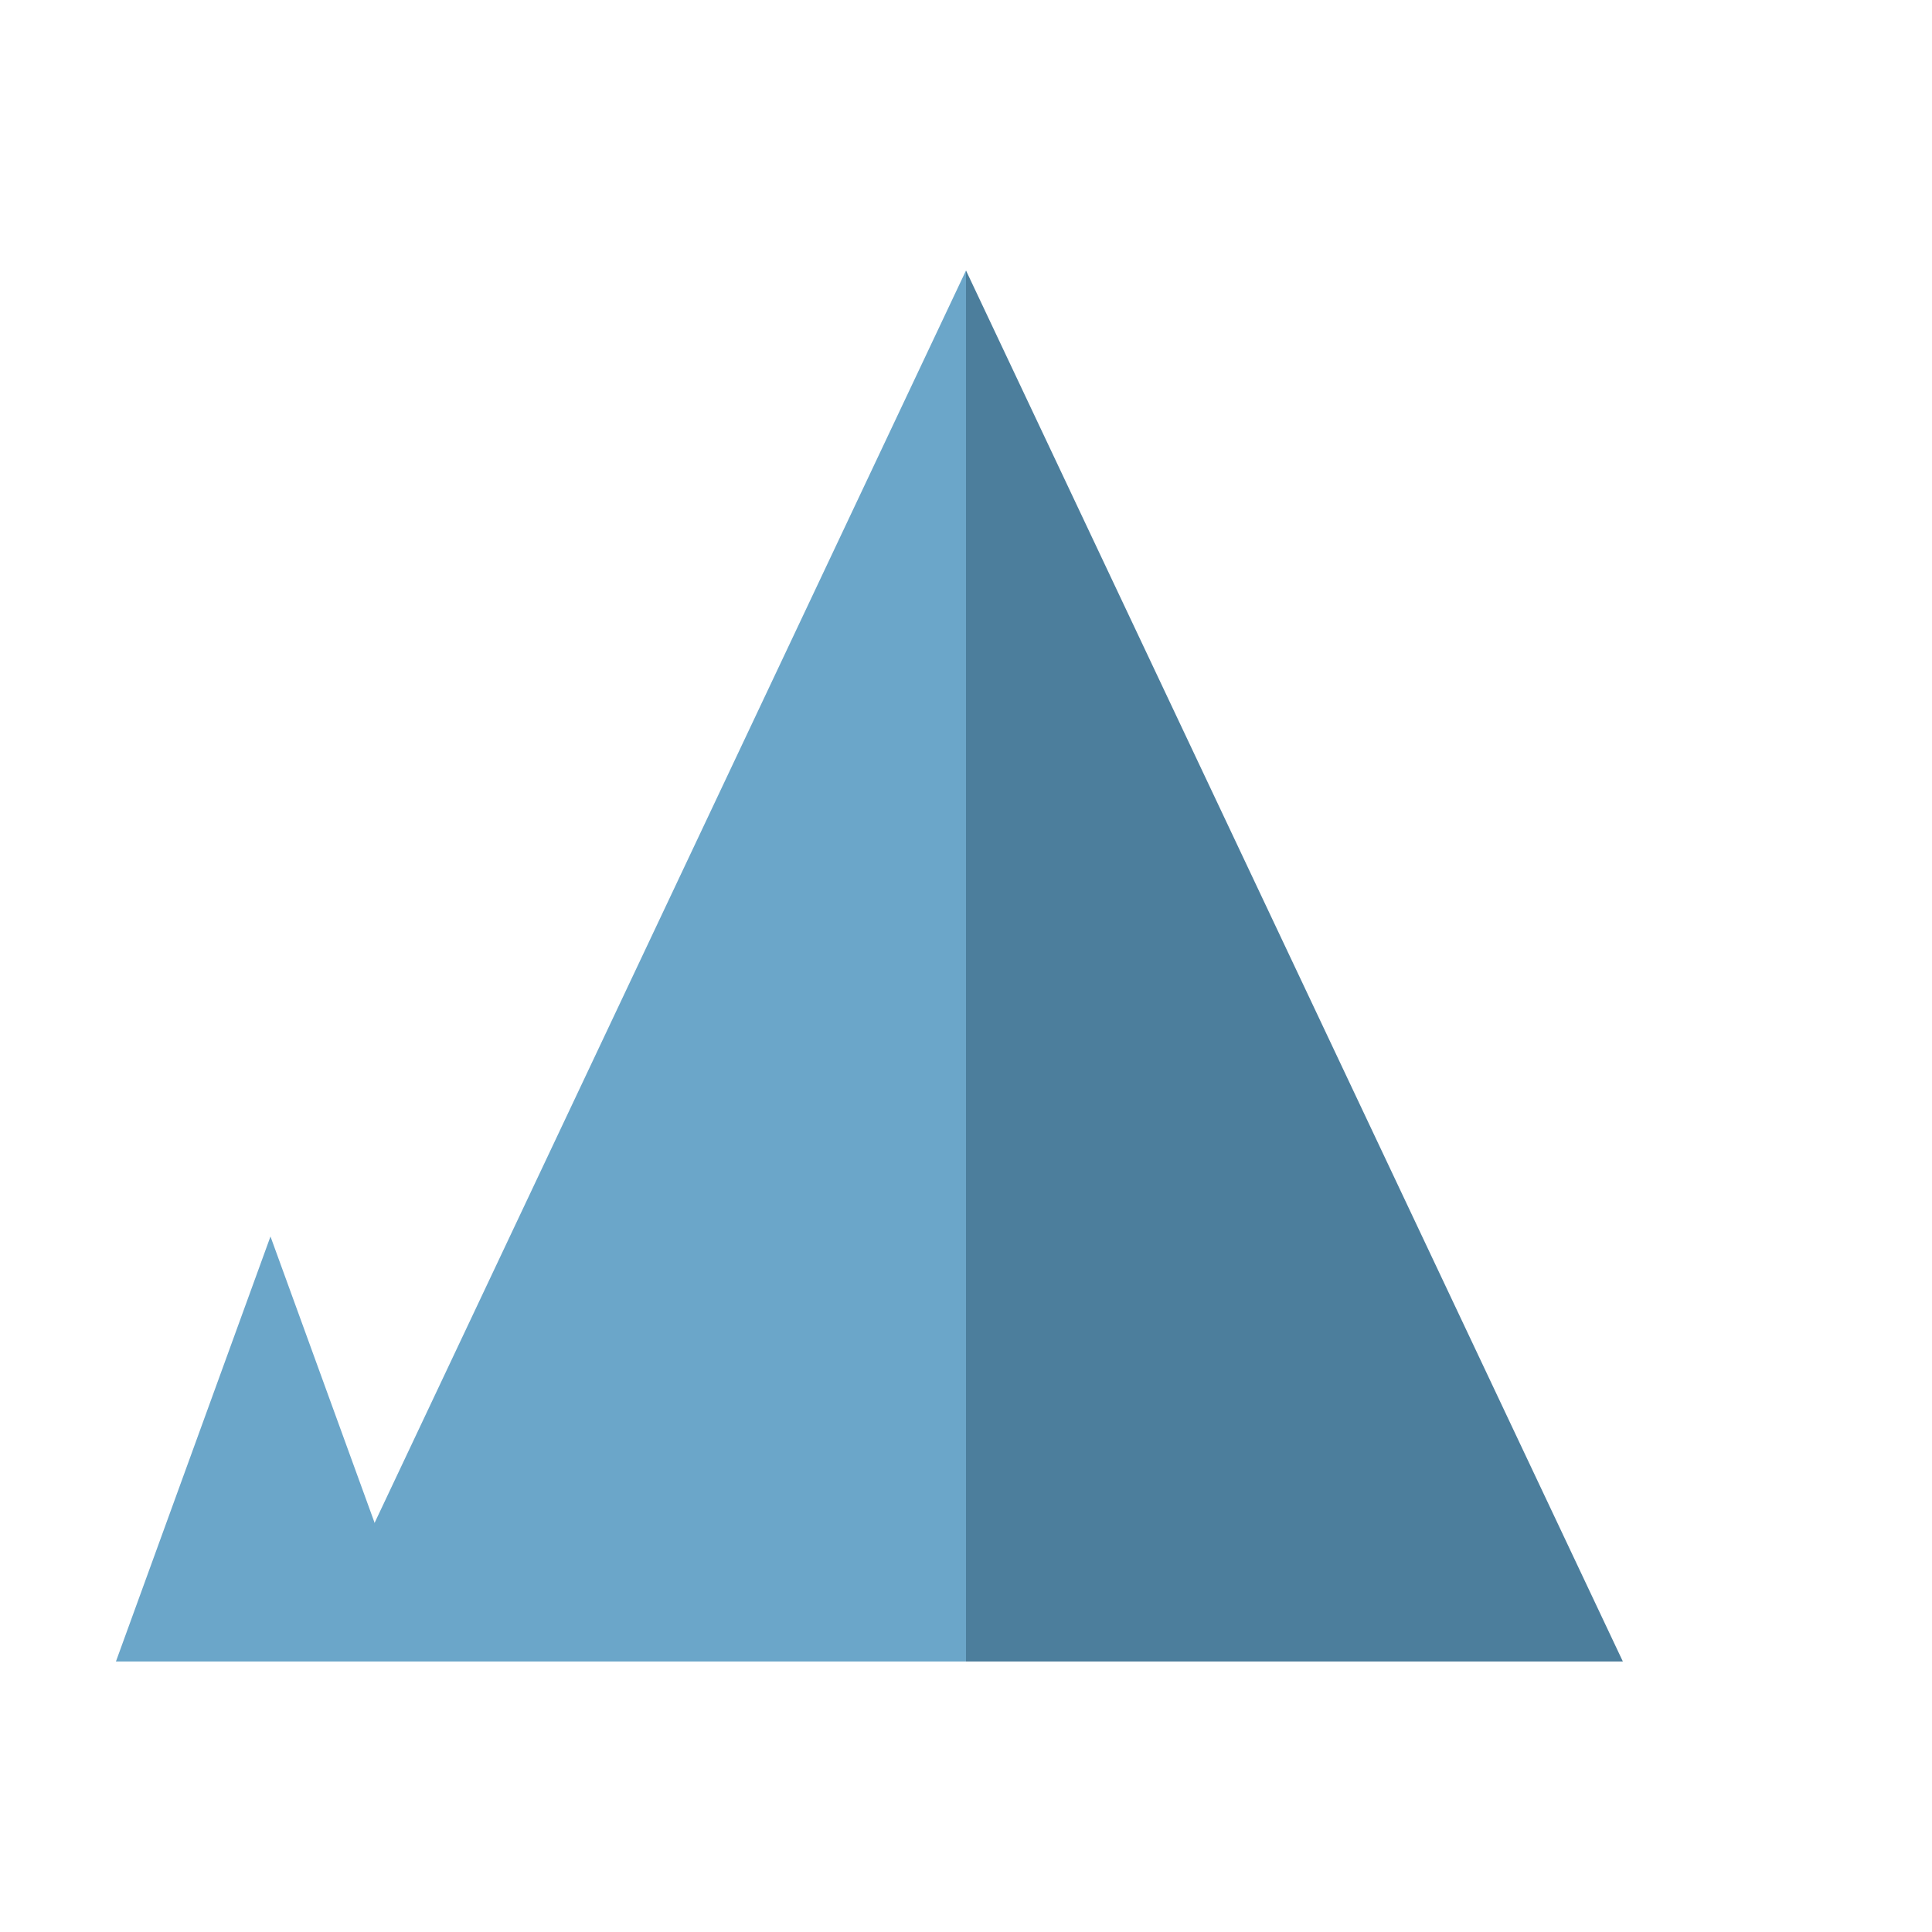
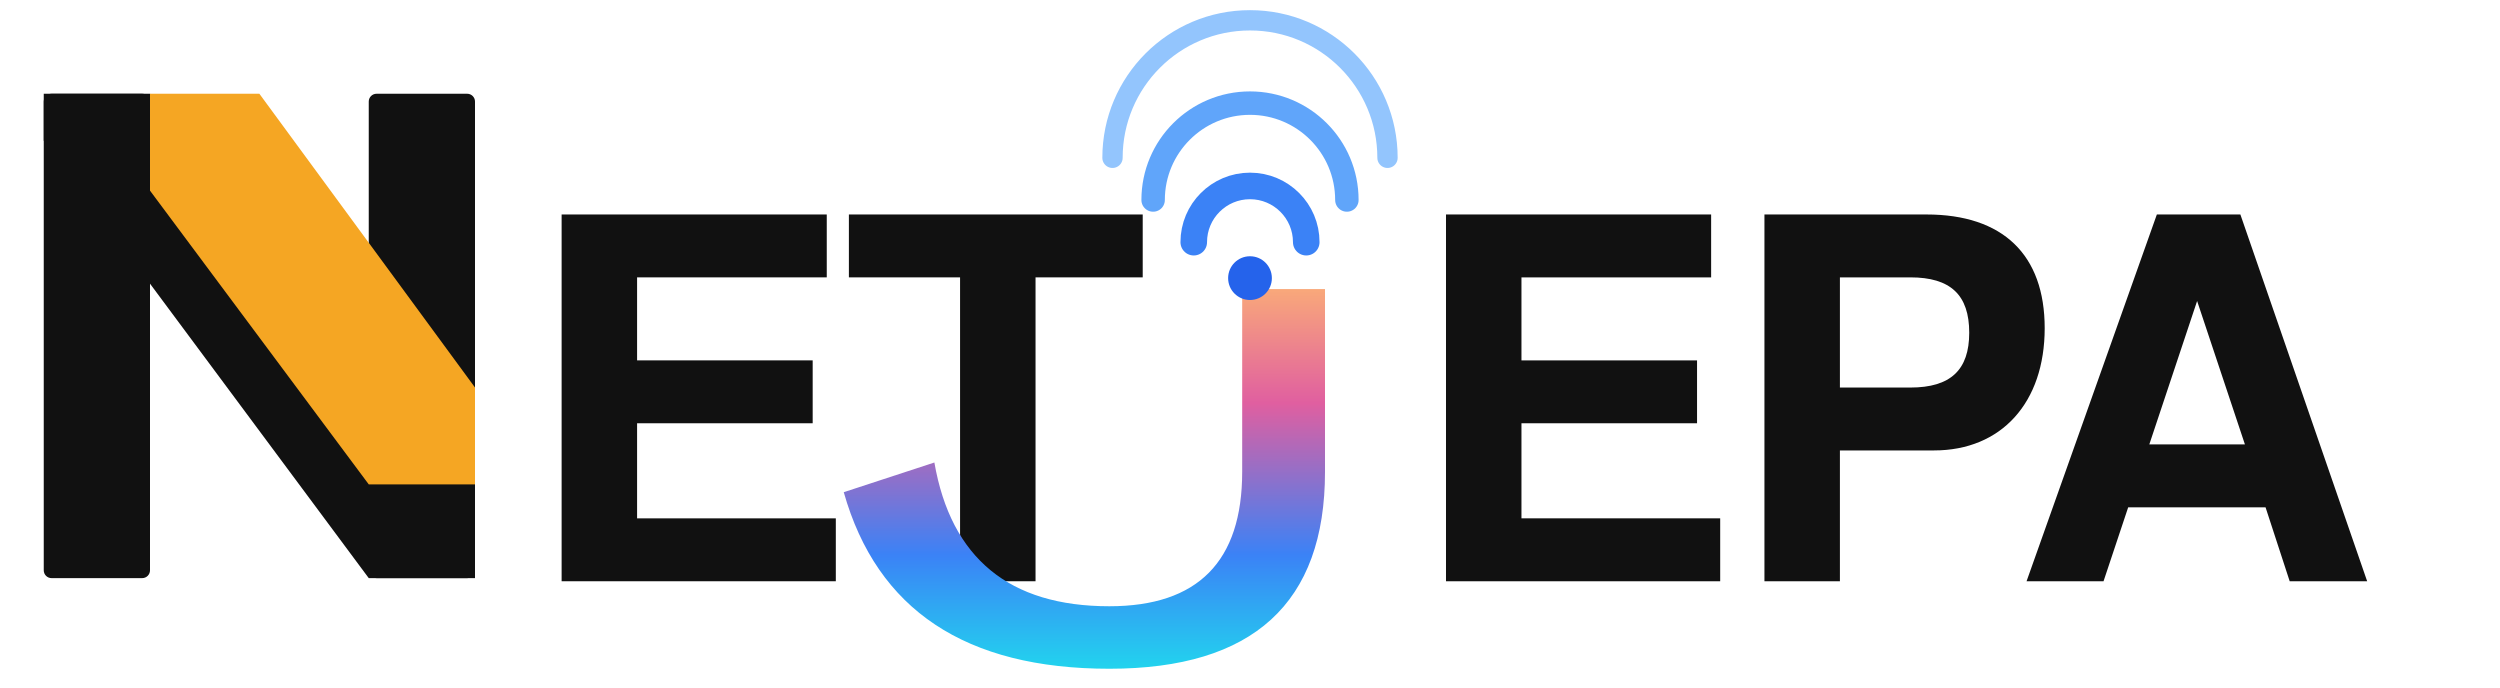
- <svg xmlns="http://www.w3.org/2000/svg" width="120" height="120" viewBox="0 0 100 100" fill="none">
-   <path d="M 50 14 L 16 86 L 50 86 Z" fill="#6BA6C9" stroke-linejoin="round" />
-   <path d="M 50 14 L 50 86 L 84 86 Z" fill="#4C7E9C" stroke-linejoin="round" />
-   <path d="M 6 86 L 22 86 L 14 64 Z" fill="#6BA6C9" stroke-linejoin="round" />
+ <svg xmlns="http://www.w3.org/2000/svg" width="1600" height="440" viewBox="0 0 1600 440" fill="none">
+   <defs>
+     <linearGradient id="jgrad" x1="0" y1="0" x2="0" y2="1">
+       <stop offset="0%" stop-color="#F9A87A" />
+       <stop offset="30%" stop-color="#E05FA0" />
+       <stop offset="70%" stop-color="#3B82F6" />
+       <stop offset="100%" stop-color="#22D3EE" />
+     </linearGradient>
+     <linearGradient id="wifigrad" x1="0" y1="0" x2="0" y2="1">
+       <stop offset="0%" stop-color="#93C5FD" />
+       <stop offset="100%" stop-color="#3B82F6" />
+     </linearGradient>
+   </defs>
+   <rect x="28" y="60" width="68" height="310" rx="5" fill="#111" />
+   <rect x="236" y="60" width="68" height="310" rx="5" fill="#111" />
+   <polygon points="28,60 96,60 304,340 304,370 236,370 28,90" fill="#111" />
+   <polygon points="96,60 166,60 304,248 304,310 236,310 96,122" fill="#F5A623" />
+   <text x="334" y="372" font-family="'Arial Black','Impact','Helvetica Neue',sans-serif" font-size="322" font-weight="900" fill="#111" letter-spacing="-10">ET</text>
+   <path d="M 755 185 L 848 185 L 848 302            Q 848 428 710 428            Q 572 428 540 315            L 598 296            Q 614 388 710 388            Q 795 388 795 302            L 795 185 Z" fill="url(#jgrad)" />
+   <circle cx="800" cy="178" r="14" fill="#2563EB" />
+   <path d="M 764 155 A 36 36 0 0 1 836 155" stroke="#3B82F6" stroke-width="17" stroke-linecap="round" fill="none" />
+   <path d="M 738 128 A 62 62 0 0 1 862 128" stroke="#60A5FA" stroke-width="15" stroke-linecap="round" fill="none" />
+   <path d="M 712 101 A 88 88 0 0 1 888 101" stroke="#93C5FD" stroke-width="13" stroke-linecap="round" fill="none" />
+   <text x="900" y="372" font-family="'Arial Black','Impact','Helvetica Neue',sans-serif" font-size="322" font-weight="900" fill="#111" letter-spacing="-10">EPA</text>
</svg>
